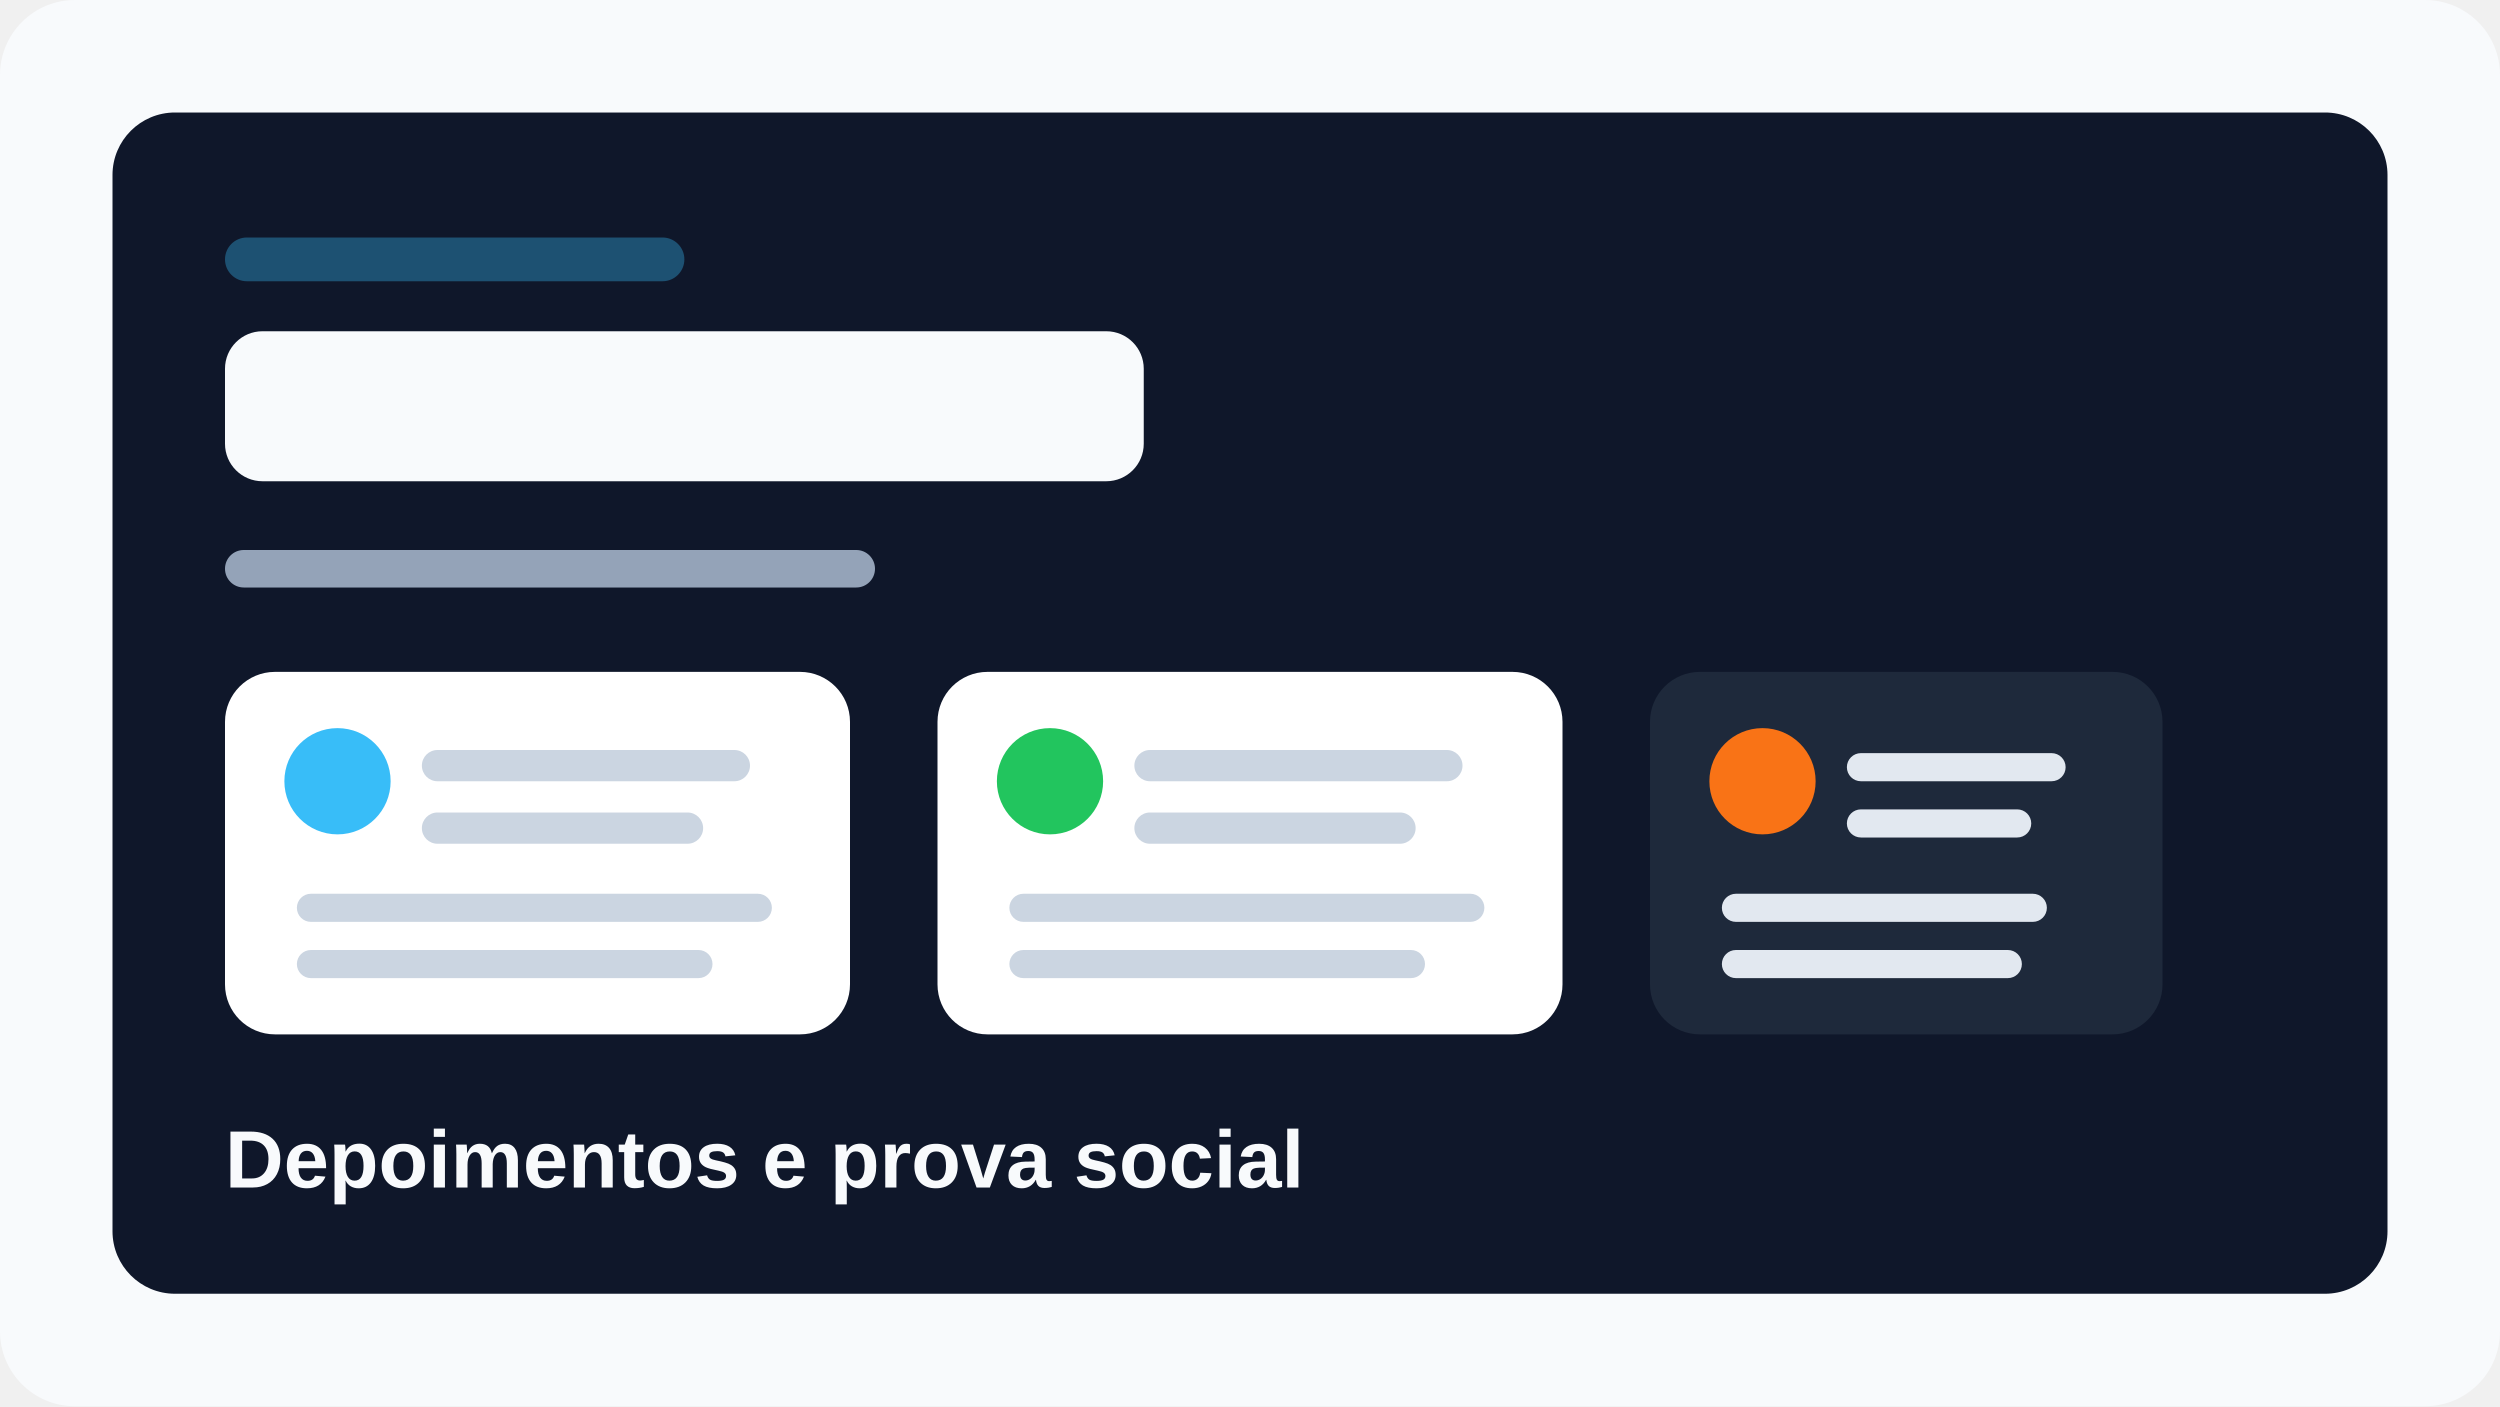
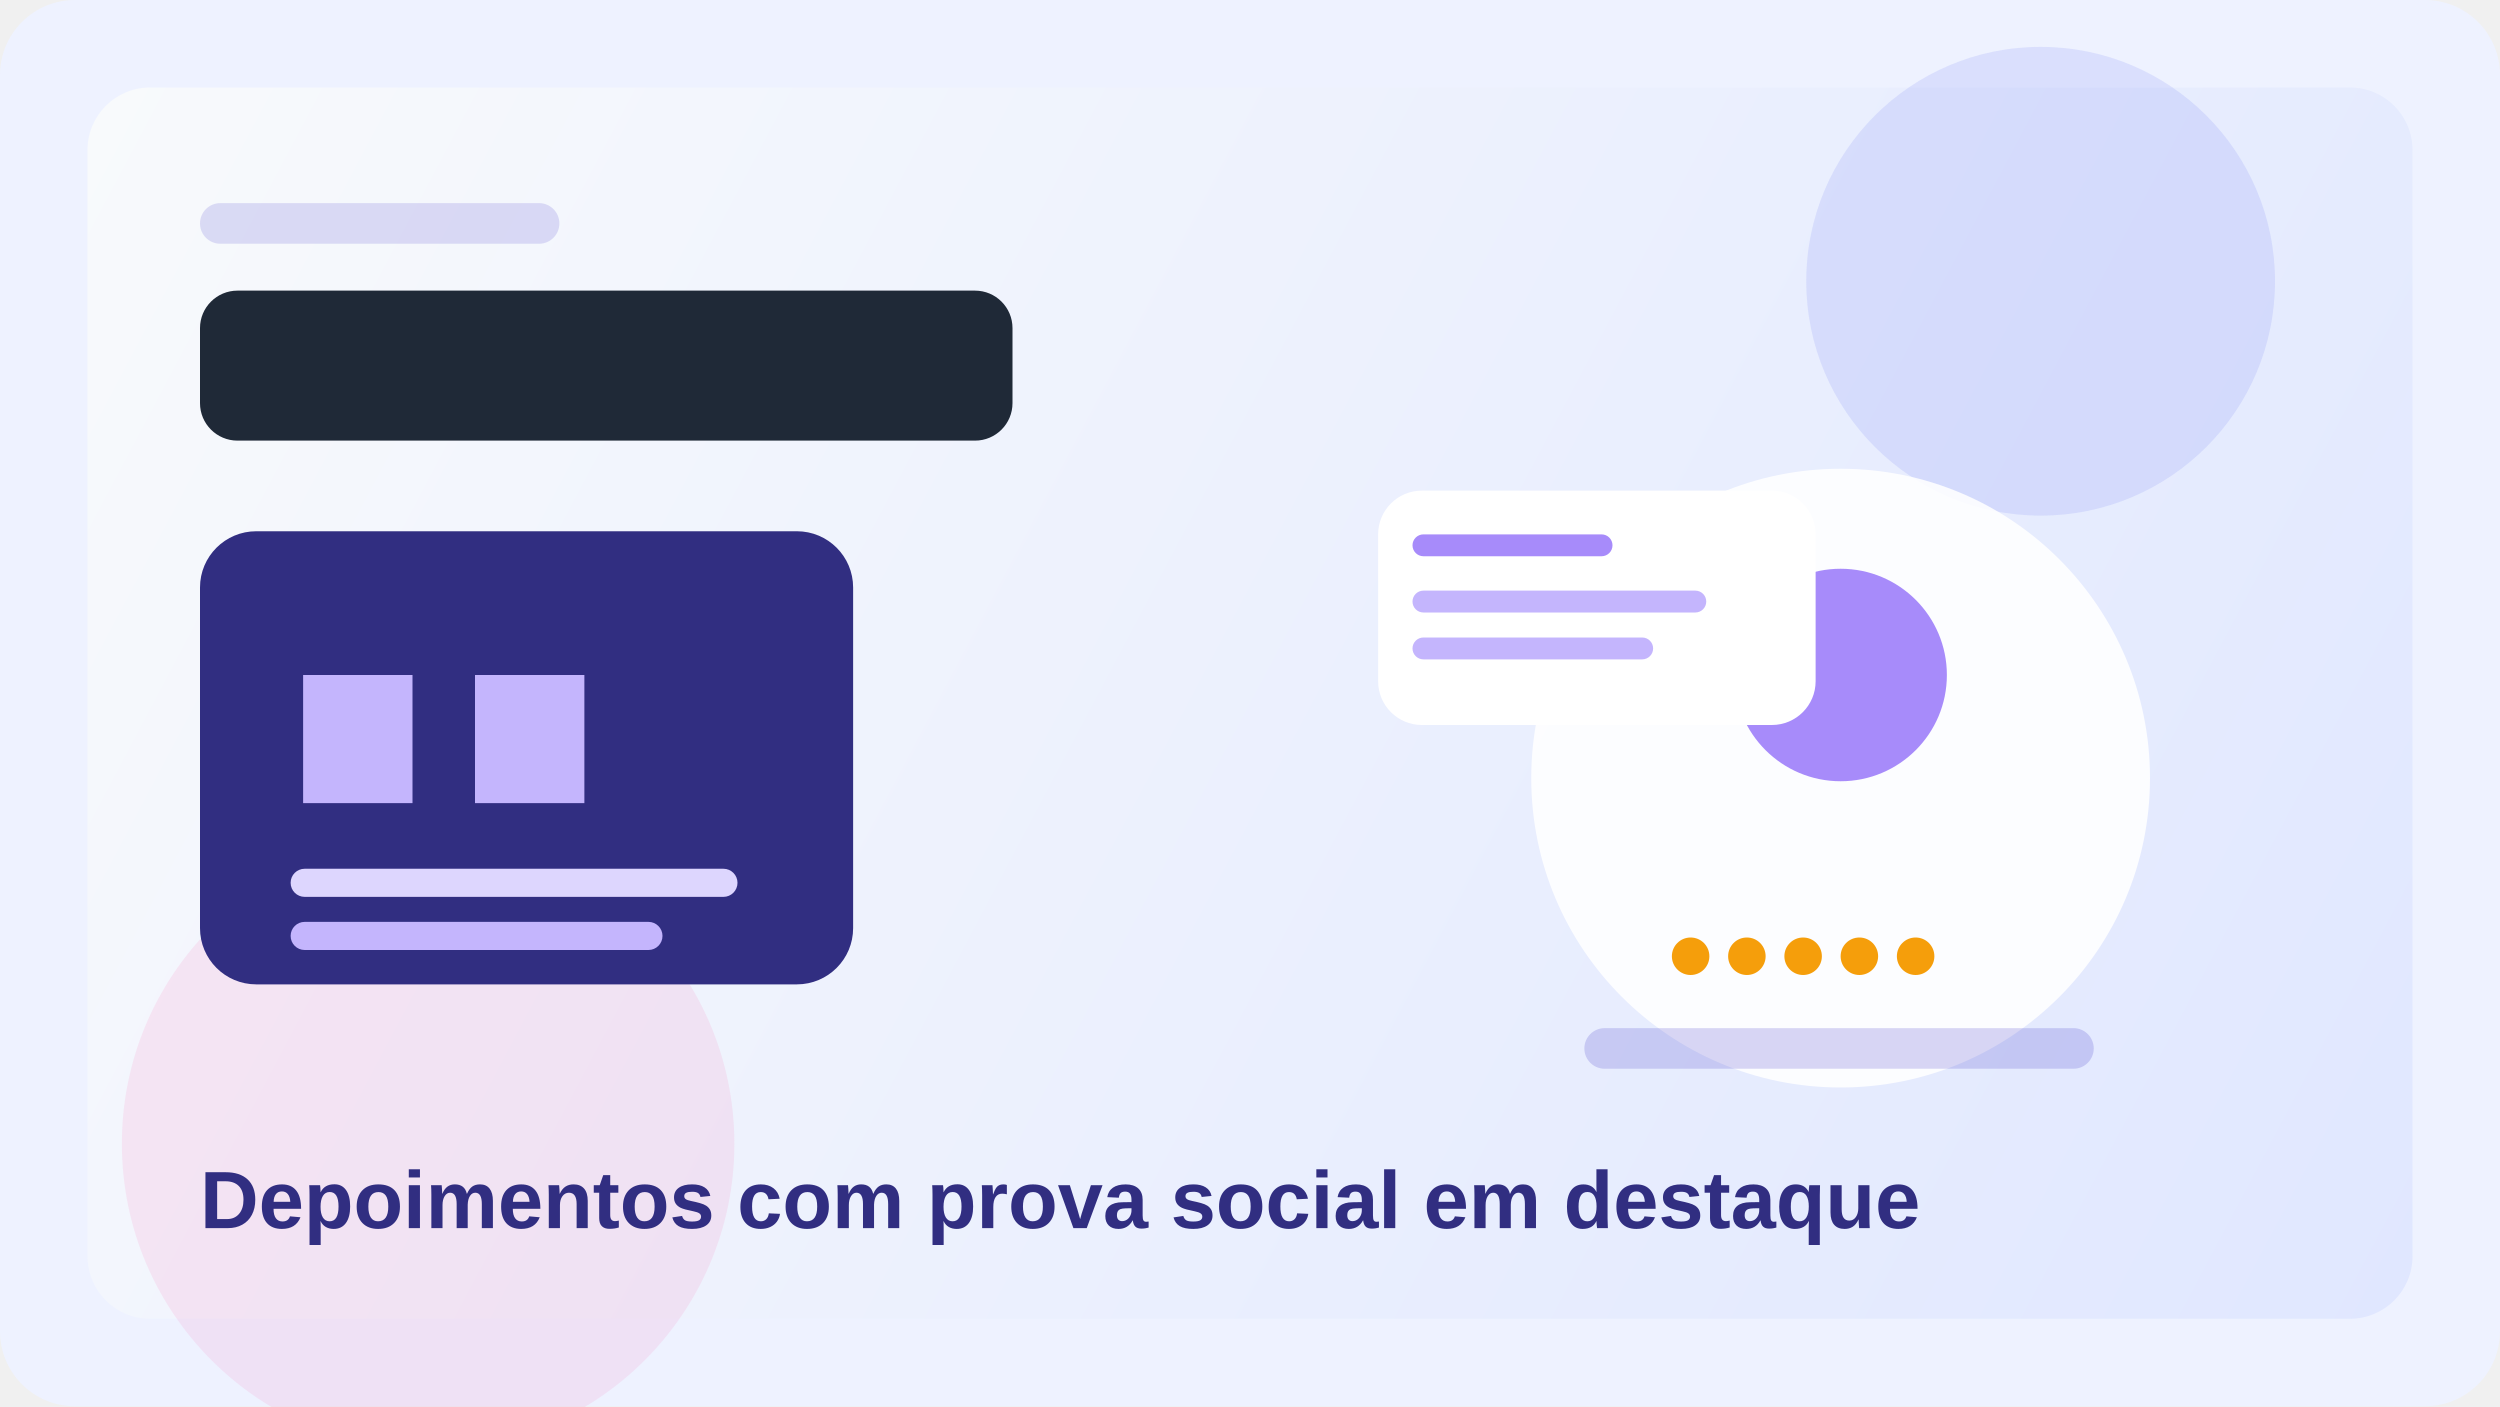
<svg xmlns="http://www.w3.org/2000/svg" width="1600" height="900" viewBox="0 0 1600 900" fill="none">
-   <rect width="1600" height="900" rx="48" fill="#F8FAFC" />
-   <rect x="72" y="72" width="1456" height="756" rx="40" fill="#0F172A" />
-   <rect x="144" y="152" width="294" height="28" rx="14" fill="#38BDF8" fill-opacity="0.35" />
-   <rect x="144" y="212" width="588" height="96" rx="24" fill="#F8FAFC" />
-   <rect x="144" y="352" width="416" height="24" rx="12" fill="#94A3B8" />
-   <g>
-     <rect x="144" y="430" width="400" height="232" rx="32" fill="#FFFFFF" />
-     <rect x="600" y="430" width="400" height="232" rx="32" fill="#FFFFFF" />
-     <rect x="1056" y="430" width="328" height="232" rx="32" fill="#1E293B" />
-     <circle cx="216" cy="500" r="34" fill="#38BDF8" />
-     <circle cx="672" cy="500" r="34" fill="#22C55E" />
-     <circle cx="1128" cy="500" r="34" fill="#F97316" />
-     <g fill="#CBD5E1">
-       <rect x="270" y="480" width="210" height="20" rx="10" />
-       <rect x="270" y="520" width="180" height="20" rx="10" />
-       <rect x="190" y="572" width="304" height="18" rx="9" />
-       <rect x="190" y="608" width="266" height="18" rx="9" />
-       <rect x="726" y="480" width="210" height="20" rx="10" />
-       <rect x="726" y="520" width="180" height="20" rx="10" />
-       <rect x="646" y="572" width="304" height="18" rx="9" />
-       <rect x="646" y="608" width="266" height="18" rx="9" />
-     </g>
-     <g fill="#E2E8F0">
-       <rect x="1182" y="482" width="140" height="18" rx="9" />
-       <rect x="1182" y="518" width="118" height="18" rx="9" />
-       <rect x="1102" y="572" width="208" height="18" rx="9" />
-       <rect x="1102" y="608" width="192" height="18" rx="9" />
-     </g>
+   <rect width="1600" height="900" rx="48" fill="#EEF2FF" />
+   <rect x="56" y="56" width="1488" height="788" rx="40" fill="url(#depoBg)" />
+   <circle cx="1306" cy="180" r="150" fill="#818CF8" fill-opacity="0.18" />
+   <circle cx="274" cy="732" r="196" fill="#F472B6" fill-opacity="0.14" />
+   <rect x="128" y="130" width="230" height="26" rx="13" fill="#4338CA" fill-opacity="0.16" />
+   <rect x="128" y="186" width="520" height="96" rx="24" fill="#1F2937" />
+   <rect x="128" y="340" width="418" height="290" rx="36" fill="#312E81" />
+   <path d="M194 432H264V514H194V432Z" fill="#C4B5FD" />
+   <path d="M304 432H374V514H304V432Z" fill="#C4B5FD" />
+   <rect x="186" y="556" width="286" height="18" rx="9" fill="#DDD6FE" />
+   <rect x="186" y="590" width="238" height="18" rx="9" fill="#C4B5FD" />
+   <circle cx="1178" cy="498" r="198" fill="#FFFFFF" fill-opacity="0.88" />
+   <circle cx="1178" cy="432" r="68" fill="#A78BFA" />
+   <g fill="#F59E0B">
+     <circle cx="1082" cy="612" r="12" />
+     <circle cx="1118" cy="612" r="12" />
+     <circle cx="1154" cy="612" r="12" />
+     <circle cx="1190" cy="612" r="12" />
+     <circle cx="1226" cy="612" r="12" />
  </g>
-   <text x="144" y="760" fill="#F8FAFC" font-family="Arial, sans-serif" font-size="52" font-weight="700">Depoimentos e prova social</text>
+   <rect x="882" y="314" width="280" height="150" rx="28" fill="#FFFFFF" />
+   <rect x="904" y="342" width="128" height="14" rx="7" fill="#A78BFA" />
+   <rect x="904" y="378" width="188" height="14" rx="7" fill="#C4B5FD" />
+   <rect x="904" y="408" width="154" height="14" rx="7" fill="#C4B5FD" />
+   <rect x="1014" y="658" width="326" height="26" rx="13" fill="#4338CA" fill-opacity="0.2" />
+   <text x="128" y="786" fill="#312E81" font-family="Arial, sans-serif" font-size="52" font-weight="700">Depoimentos com prova social em destaque</text>
+   <defs>
+     <linearGradient id="depoBg" x1="56" y1="56" x2="1544" y2="844" gradientUnits="userSpaceOnUse">
+       <stop stop-color="#F8FAFC" />
+       <stop offset="1" stop-color="#E0E7FF" />
+     </linearGradient>
+   </defs>
</svg>
